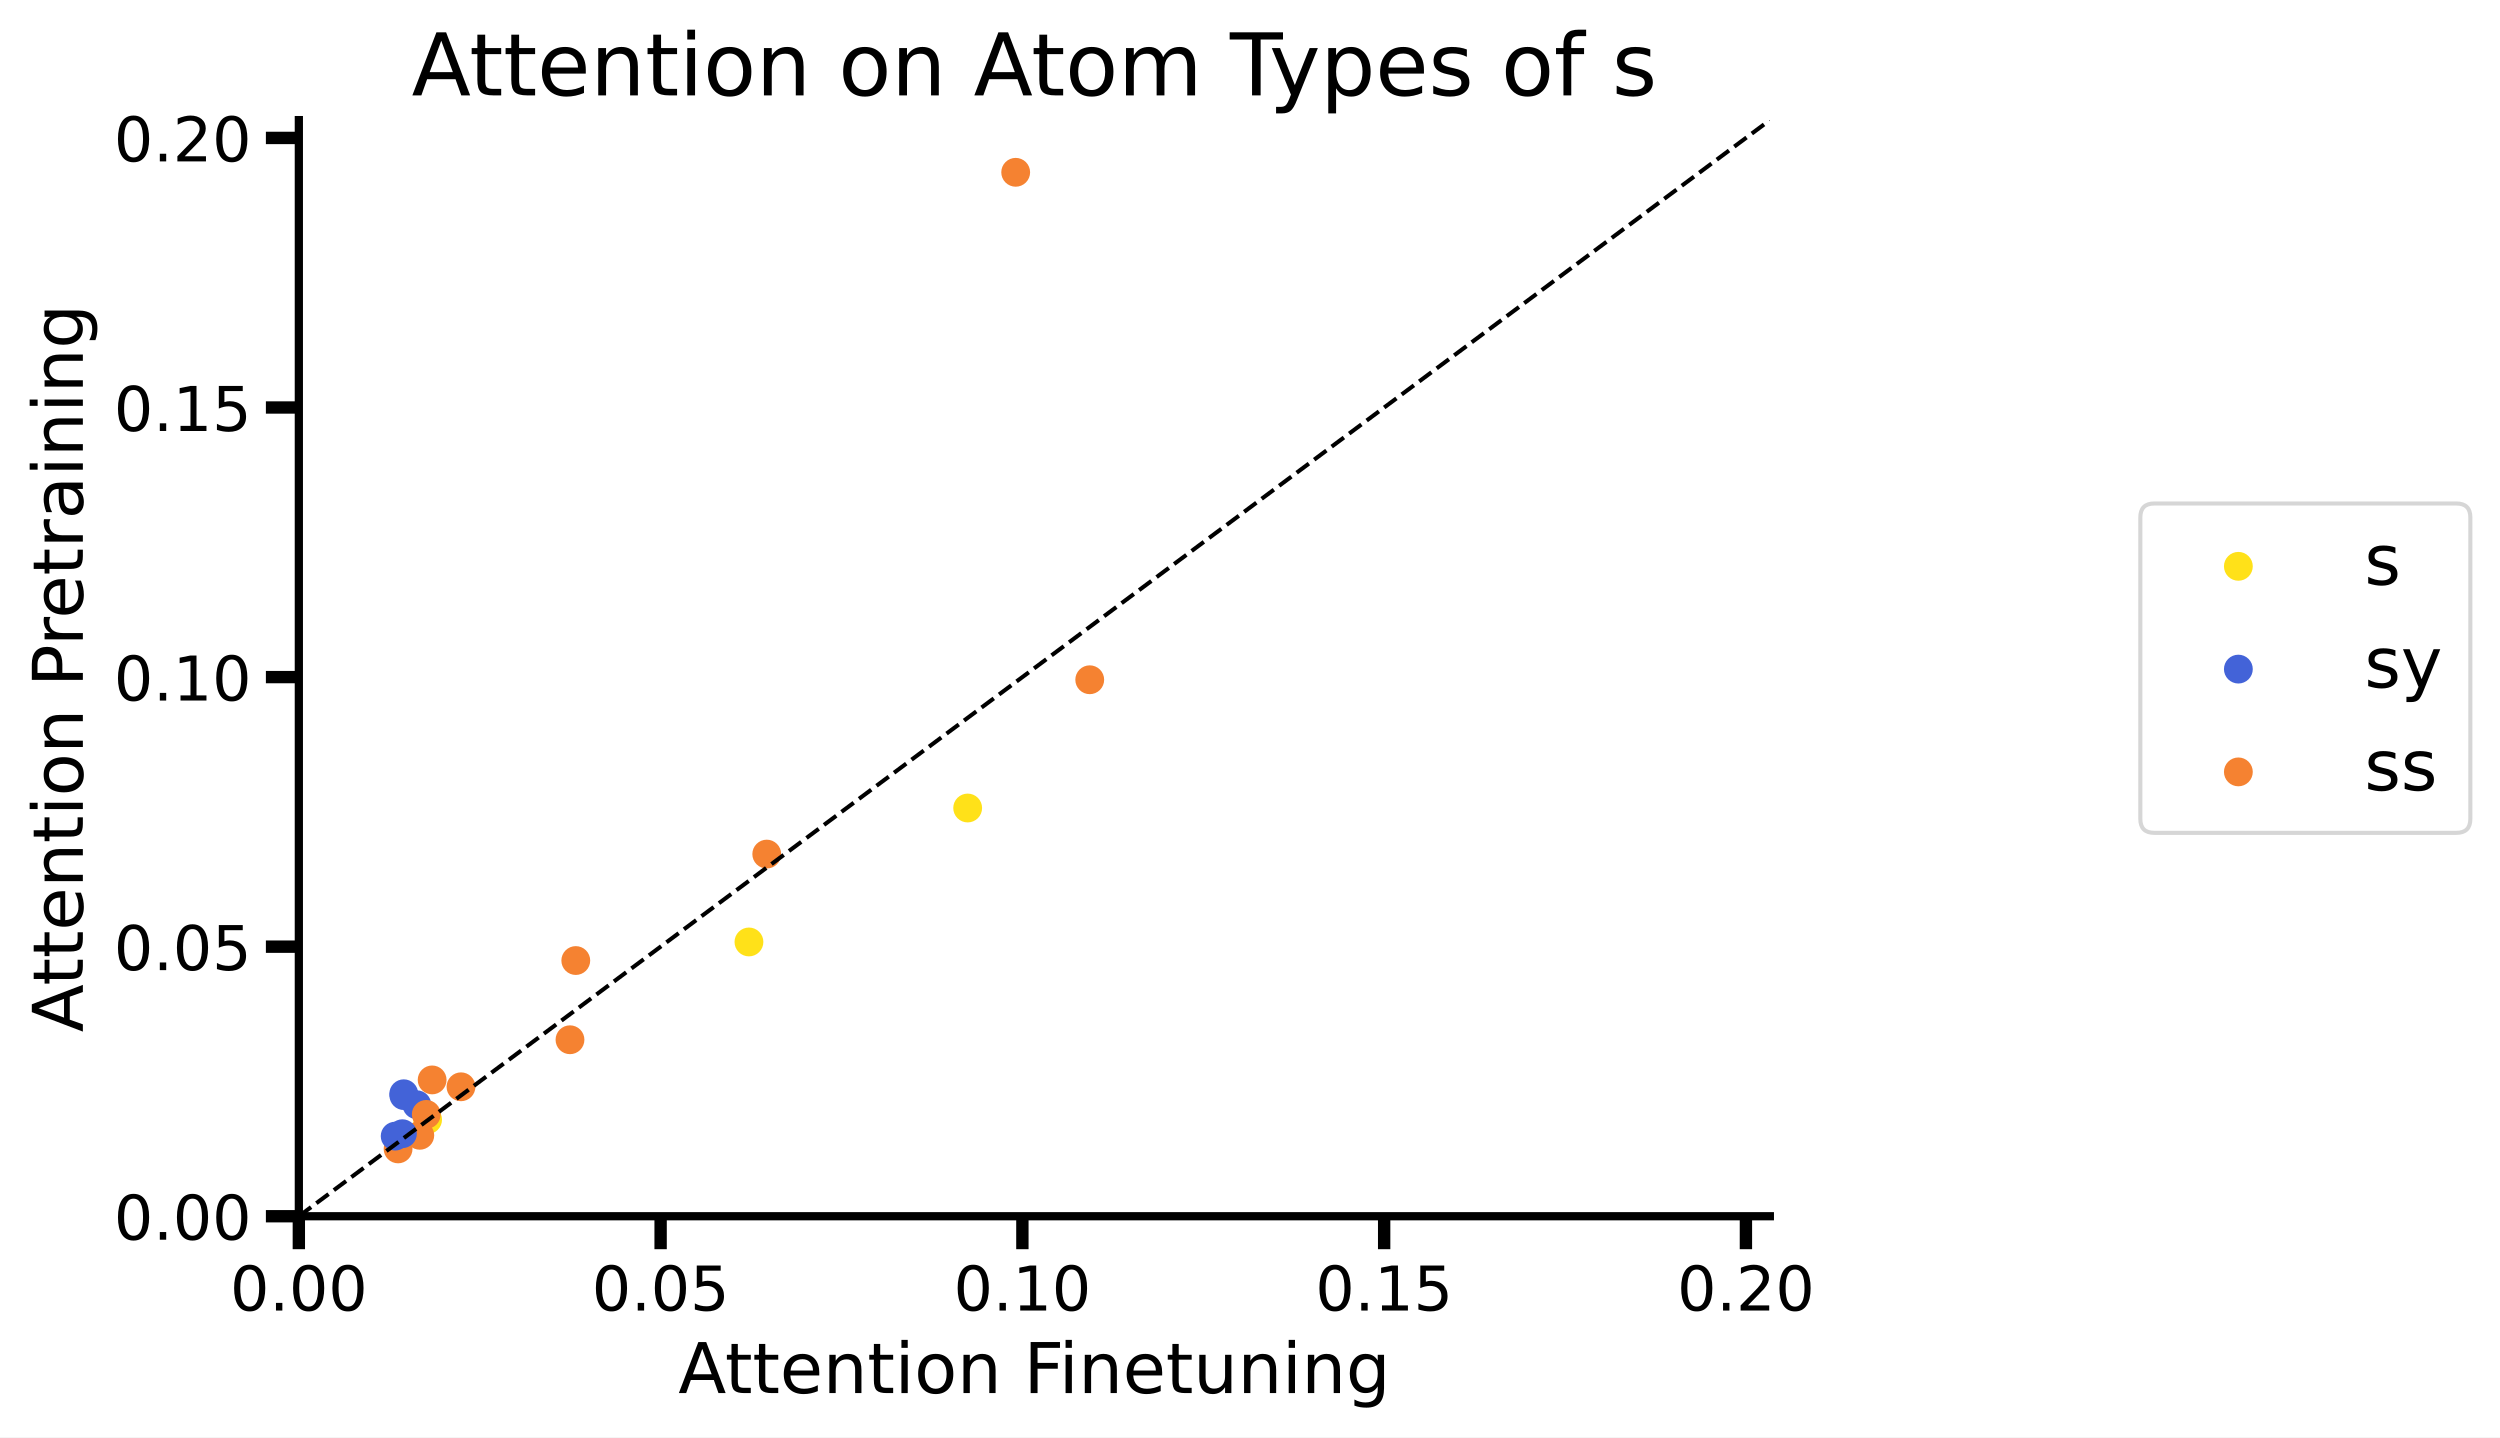
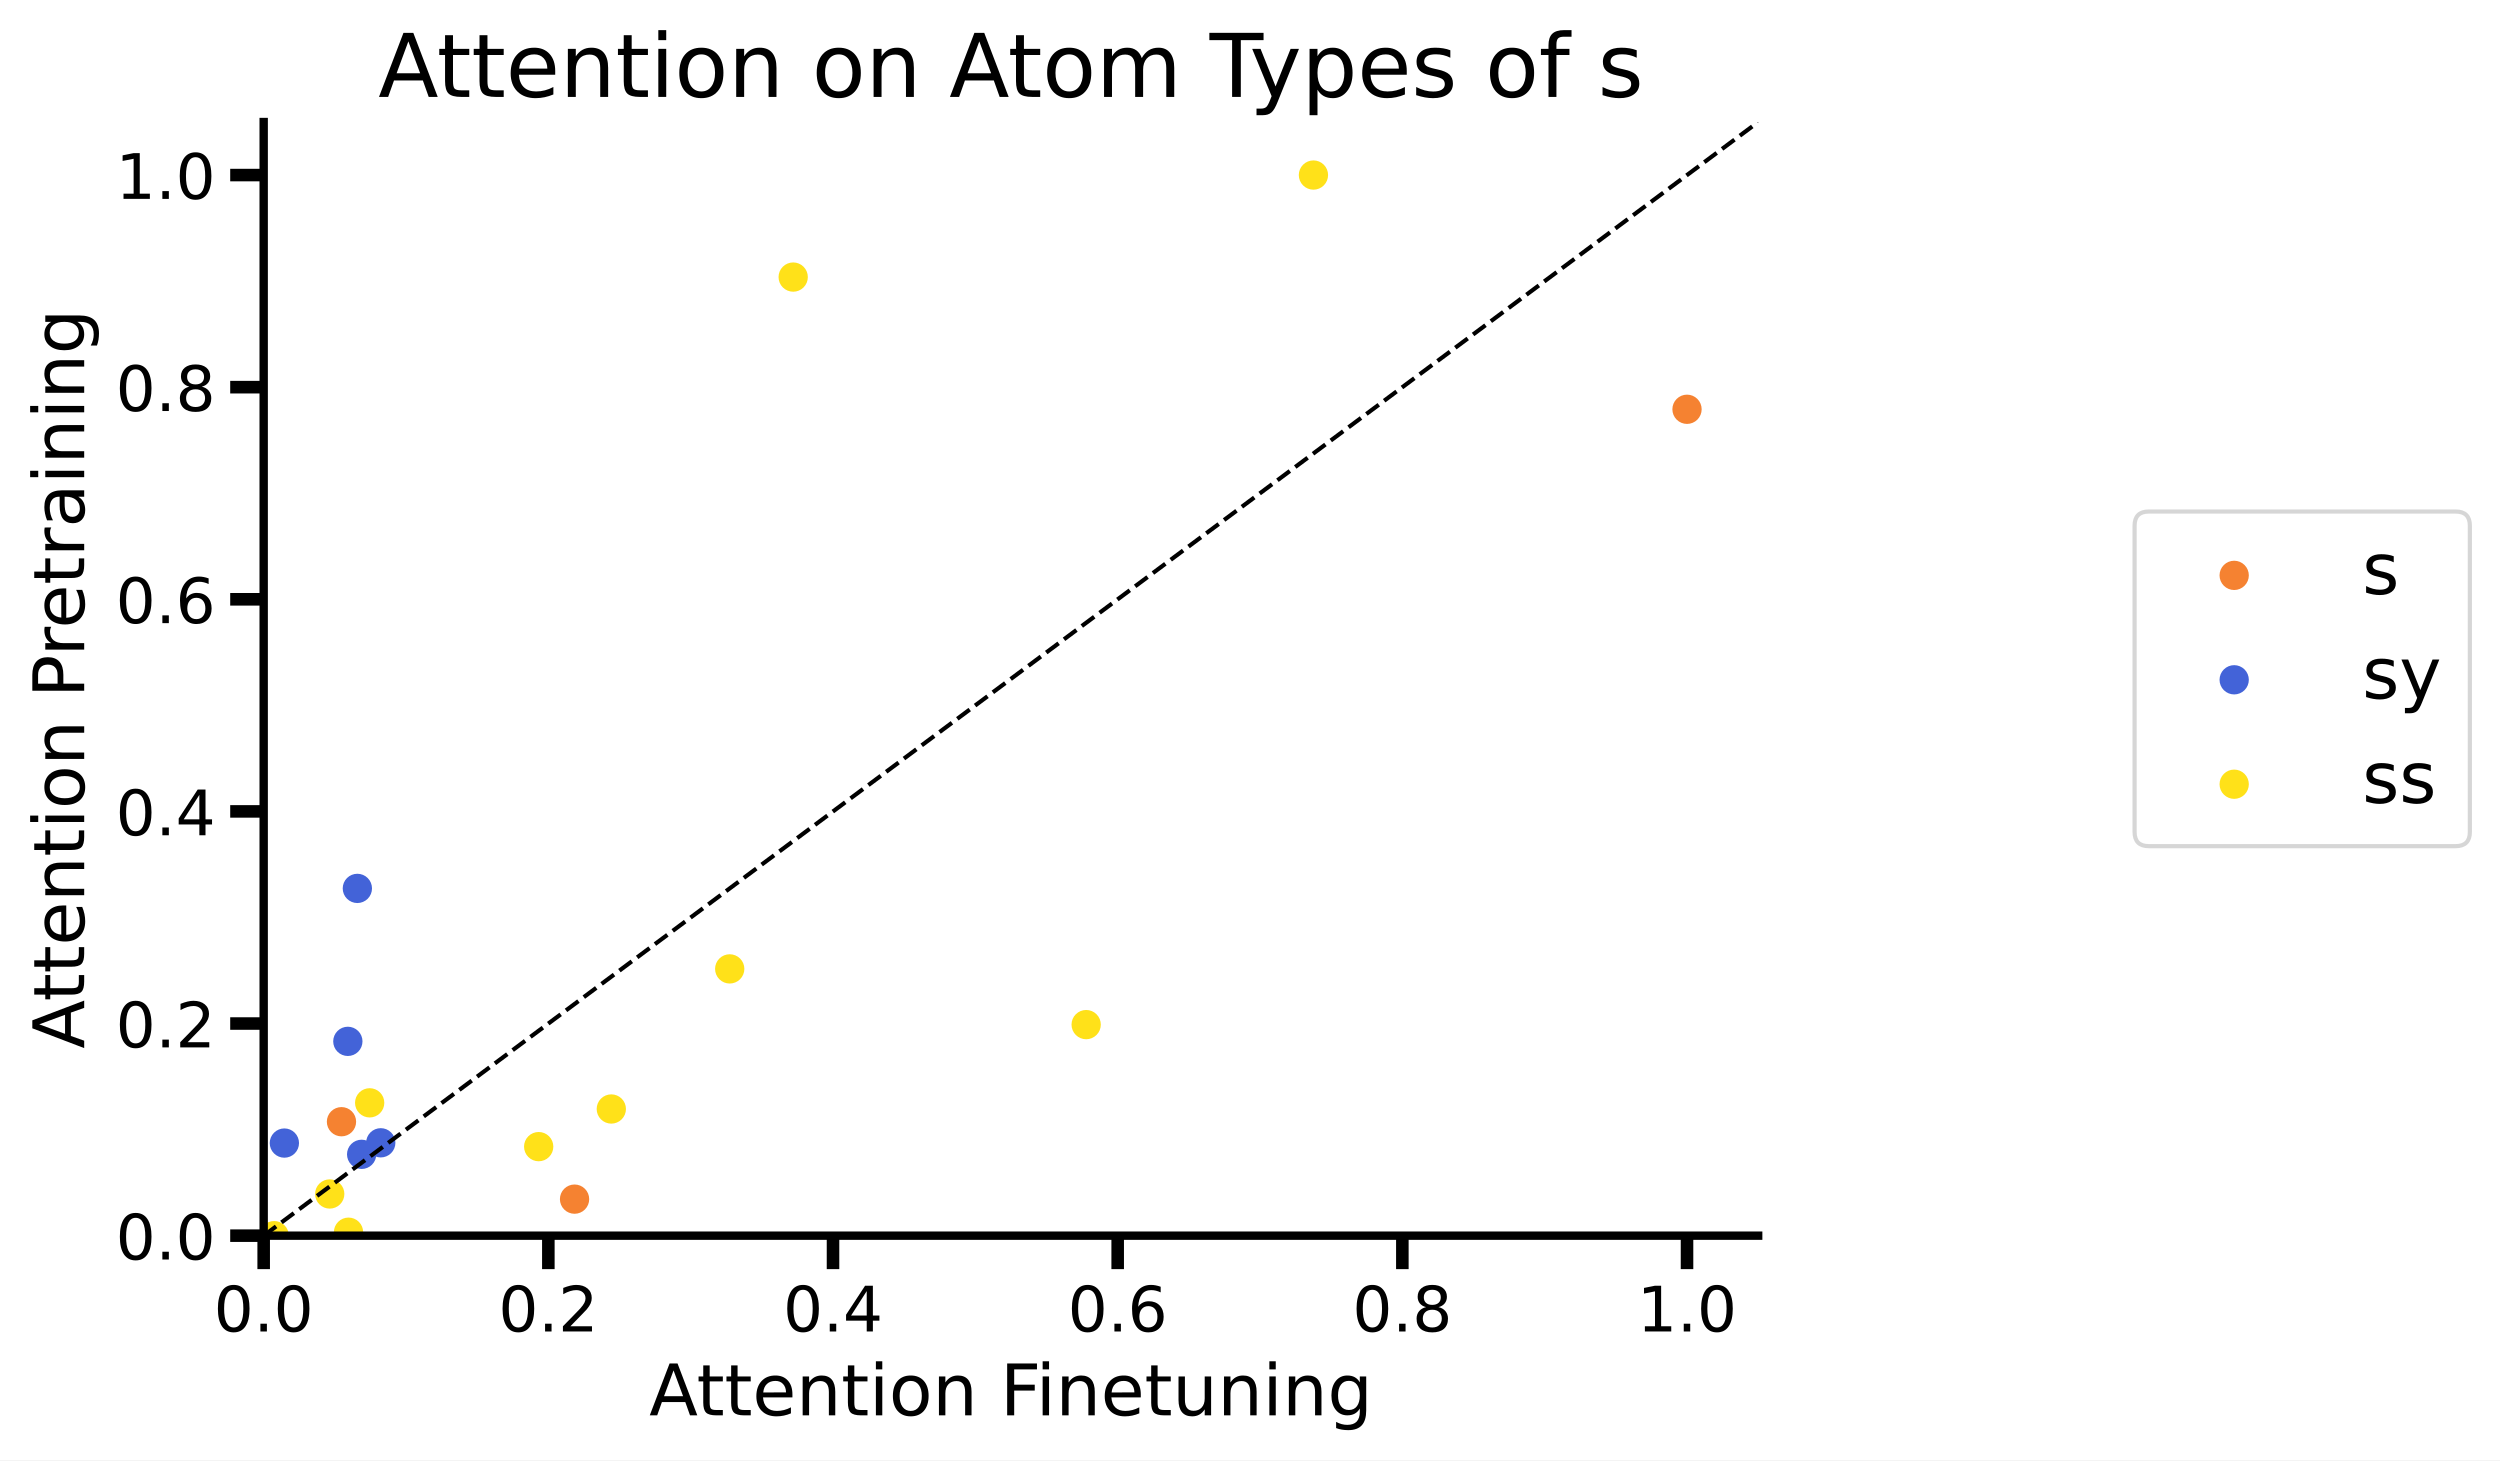
- <svg xmlns="http://www.w3.org/2000/svg" xmlns:xlink="http://www.w3.org/1999/xlink" width="606.931pt" height="348.939pt" viewBox="0 0 606.931 348.939" version="1.1">
+ <svg xmlns="http://www.w3.org/2000/svg" xmlns:xlink="http://www.w3.org/1999/xlink" width="597.388pt" height="348.939pt" viewBox="0 0 597.388 348.939" version="1.1">
  <defs>
    <style type="text/css">*{stroke-linejoin: round; stroke-linecap: butt}</style>
  </defs>
  <g id="figure_1">
    <g id="patch_1">
-       <path d="M 0 348.939  L 606.931 348.939  L 606.931 -0  L 0 -0  z " style="fill: #ffffff" />
+       <path d="M 0 348.939  L 597.388 348.939  L 597.388 -0  L 0 -0  z " style="fill: #ffffff" />
    </g>
    <g id="axes_1">
      <g id="patch_2">
-         <path d="M 72.551 295.269  L 429.671 295.269  L 429.671 29.157  L 72.551 29.157  z " style="fill: #ffffff" />
+         <path d="M 63.008 295.269  L 420.127 295.269  L 420.127 29.157  L 63.008 29.157  z " style="fill: #ffffff" />
      </g>
      <g id="PathCollection_1">
        <defs>
-           <path id="m0a7eda6010" d="M 0 3  C 0.796 3 1.559 2.684 2.121 2.121  C 2.684 1.559 3 0.796 3 0  C 3 -0.796 2.684 -1.559 2.121 -2.121  C 1.559 -2.684 0.796 -3 0 -3  C -0.796 -3 -1.559 -2.684 -2.121 -2.121  C -2.684 -1.559 -3 -0.796 -3 0  C -3 0.796 -2.684 1.559 -2.121 2.121  C -1.559 2.684 -0.796 3 0 3  z " style="stroke: #ffe119" />
+           <path id="mc94b2e3689" d="M 0 3  C 0.796 3 1.559 2.684 2.121 2.121  C 2.684 1.559 3 0.796 3 0  C 3 -0.796 2.684 -1.559 2.121 -2.121  C 1.559 -2.684 0.796 -3 0 -3  C -0.796 -3 -1.559 -2.684 -2.121 -2.121  C -2.684 -1.559 -3 -0.796 -3 0  C -3 0.796 -2.684 1.559 -2.121 2.121  C -1.559 2.684 -0.796 3 0 3  z " style="stroke: #f58231" />
        </defs>
-         <g clip-path="url(#pd5f92fe85e)">
-           <use xlink:href="#m0a7eda6010" x="103.81" y="271.818" style="fill: #ffe119; stroke: #ffe119" />
+         <g clip-path="url(#pe39f1df2c5)">
+           <use xlink:href="#mc94b2e3689" x="81.599" y="268.04" style="fill: #f58231; stroke: #f58231" />
        </g>
      </g>
      <g id="PathCollection_2">
        <defs>
-           <path id="m424207d9e5" d="M 0 3  C 0.796 3 1.559 2.684 2.121 2.121  C 2.684 1.559 3 0.796 3 0  C 3 -0.796 2.684 -1.559 2.121 -2.121  C 1.559 -2.684 0.796 -3 0 -3  C -0.796 -3 -1.559 -2.684 -2.121 -2.121  C -2.684 -1.559 -3 -0.796 -3 0  C -3 0.796 -2.684 1.559 -2.121 2.121  C -1.559 2.684 -0.796 3 0 3  z " style="stroke: #4363d8" />
+           <path id="m191c68a45c" d="M 0 3  C 0.796 3 1.559 2.684 2.121 2.121  C 2.684 1.559 3 0.796 3 0  C 3 -0.796 2.684 -1.559 2.121 -2.121  C 1.559 -2.684 0.796 -3 0 -3  C -0.796 -3 -1.559 -2.684 -2.121 -2.121  C -2.684 -1.559 -3 -0.796 -3 0  C -3 0.796 -2.684 1.559 -2.121 2.121  C -1.559 2.684 -0.796 3 0 3  z " style="stroke: #4363d8" />
        </defs>
-         <g clip-path="url(#pd5f92fe85e)">
-           <use xlink:href="#m424207d9e5" x="101.195" y="268.203" style="fill: #4363d8; stroke: #4363d8" />
+         <g clip-path="url(#pe39f1df2c5)">
+           <use xlink:href="#m191c68a45c" x="86.417" y="275.834" style="fill: #4363d8; stroke: #4363d8" />
        </g>
      </g>
      <g id="PathCollection_3">
        <defs>
-           <path id="mbc89fcfba8" d="M 0 3  C 0.796 3 1.559 2.684 2.121 2.121  C 2.684 1.559 3 0.796 3 0  C 3 -0.796 2.684 -1.559 2.121 -2.121  C 1.559 -2.684 0.796 -3 0 -3  C -0.796 -3 -1.559 -2.684 -2.121 -2.121  C -2.684 -1.559 -3 -0.796 -3 0  C -3 0.796 -2.684 1.559 -2.121 2.121  C -1.559 2.684 -0.796 3 0 3  z " style="stroke: #f58231" />
+           <path id="md988fa1239" d="M 0 3  C 0.796 3 1.559 2.684 2.121 2.121  C 2.684 1.559 3 0.796 3 0  C 3 -0.796 2.684 -1.559 2.121 -2.121  C 1.559 -2.684 0.796 -3 0 -3  C -0.796 -3 -1.559 -2.684 -2.121 -2.121  C -2.684 -1.559 -3 -0.796 -3 0  C -3 0.796 -2.684 1.559 -2.121 2.121  C -1.559 2.684 -0.796 3 0 3  z " style="stroke: #ffe119" />
        </defs>
-         <g clip-path="url(#pd5f92fe85e)">
-           <use xlink:href="#mbc89fcfba8" x="139.785" y="233.193" style="fill: #f58231; stroke: #f58231" />
+         <g clip-path="url(#pe39f1df2c5)">
+           <use xlink:href="#md988fa1239" x="189.537" y="66.208" style="fill: #ffe119; stroke: #ffe119" />
        </g>
      </g>
      <g id="PathCollection_4">
-         <g clip-path="url(#pd5f92fe85e)">
-           <use xlink:href="#mbc89fcfba8" x="186.148" y="207.35" style="fill: #f58231; stroke: #f58231" />
+         <g clip-path="url(#pe39f1df2c5)">
+           <use xlink:href="#md988fa1239" x="146.076" y="265" style="fill: #ffe119; stroke: #ffe119" />
        </g>
      </g>
      <g id="PathCollection_5">
-         <g clip-path="url(#pd5f92fe85e)">
-           <use xlink:href="#m0a7eda6010" x="181.824" y="228.682" style="fill: #ffe119; stroke: #ffe119" />
+         <g clip-path="url(#pe39f1df2c5)">
+           <use xlink:href="#mc94b2e3689" x="137.293" y="286.54" style="fill: #f58231; stroke: #f58231" />
        </g>
      </g>
      <g id="PathCollection_6">
-         <g clip-path="url(#pd5f92fe85e)">
-           <use xlink:href="#mbc89fcfba8" x="138.377" y="252.424" style="fill: #f58231; stroke: #f58231" />
+         <g clip-path="url(#pe39f1df2c5)">
+           <use xlink:href="#md988fa1239" x="174.369" y="231.522" style="fill: #ffe119; stroke: #ffe119" />
        </g>
      </g>
      <g id="PathCollection_7">
-         <g clip-path="url(#pd5f92fe85e)">
-           <use xlink:href="#m424207d9e5" x="98.024" y="265.533" style="fill: #4363d8; stroke: #4363d8" />
+         <g clip-path="url(#pe39f1df2c5)">
+           <use xlink:href="#m191c68a45c" x="67.953" y="273.142" style="fill: #4363d8; stroke: #4363d8" />
        </g>
      </g>
      <g id="PathCollection_8">
-         <g clip-path="url(#pd5f92fe85e)">
-           <use xlink:href="#mbc89fcfba8" x="96.645" y="278.921" style="fill: #f58231; stroke: #f58231" />
+         <g clip-path="url(#pe39f1df2c5)">
+           <use xlink:href="#md988fa1239" x="65.512" y="295.269" style="fill: #ffe119; stroke: #ffe119" />
        </g>
      </g>
      <g id="PathCollection_9">
-         <g clip-path="url(#pd5f92fe85e)">
-           <use xlink:href="#mbc89fcfba8" x="111.916" y="263.843" style="fill: #f58231; stroke: #f58231" />
+         <g clip-path="url(#pe39f1df2c5)">
+           <use xlink:href="#md988fa1239" x="128.721" y="273.994" style="fill: #ffe119; stroke: #ffe119" />
        </g>
      </g>
      <g id="PathCollection_10">
-         <g clip-path="url(#pd5f92fe85e)">
-           <use xlink:href="#mbc89fcfba8" x="101.916" y="275.62" style="fill: #f58231; stroke: #f58231" />
+         <g clip-path="url(#pe39f1df2c5)">
+           <use xlink:href="#md988fa1239" x="78.789" y="285.307" style="fill: #ffe119; stroke: #ffe119" />
        </g>
      </g>
      <g id="PathCollection_11">
-         <g clip-path="url(#pd5f92fe85e)">
-           <use xlink:href="#mbc89fcfba8" x="246.582" y="41.829" style="fill: #f58231; stroke: #f58231" />
+         <g clip-path="url(#pe39f1df2c5)">
+           <use xlink:href="#md988fa1239" x="313.853" y="41.829" style="fill: #ffe119; stroke: #ffe119" />
        </g>
      </g>
      <g id="PathCollection_12">
-         <g clip-path="url(#pd5f92fe85e)">
-           <use xlink:href="#m424207d9e5" x="97.697" y="275.234" style="fill: #4363d8; stroke: #4363d8" />
+         <g clip-path="url(#pe39f1df2c5)">
+           <use xlink:href="#m191c68a45c" x="90.984" y="273.079" style="fill: #4363d8; stroke: #4363d8" />
        </g>
      </g>
      <g id="PathCollection_13">
-         <g clip-path="url(#pd5f92fe85e)">
-           <use xlink:href="#mbc89fcfba8" x="103.489" y="270.543" style="fill: #f58231; stroke: #f58231" />
+         <g clip-path="url(#pe39f1df2c5)">
+           <use xlink:href="#md988fa1239" x="83.279" y="294.442" style="fill: #ffe119; stroke: #ffe119" />
        </g>
      </g>
      <g id="PathCollection_14">
-         <g clip-path="url(#pd5f92fe85e)">
-           <use xlink:href="#m424207d9e5" x="95.935" y="275.82" style="fill: #4363d8; stroke: #4363d8" />
+         <g clip-path="url(#pe39f1df2c5)">
+           <use xlink:href="#m191c68a45c" x="83.119" y="248.838" style="fill: #4363d8; stroke: #4363d8" />
        </g>
      </g>
      <g id="PathCollection_15">
-         <g clip-path="url(#pd5f92fe85e)">
-           <use xlink:href="#m424207d9e5" x="98.052" y="265.988" style="fill: #4363d8; stroke: #4363d8" />
+         <g clip-path="url(#pe39f1df2c5)">
+           <use xlink:href="#m191c68a45c" x="85.393" y="212.288" style="fill: #4363d8; stroke: #4363d8" />
        </g>
      </g>
      <g id="PathCollection_16">
-         <g clip-path="url(#pd5f92fe85e)">
-           <use xlink:href="#m0a7eda6010" x="234.925" y="196.163" style="fill: #ffe119; stroke: #ffe119" />
+         <g clip-path="url(#pe39f1df2c5)">
+           <use xlink:href="#mc94b2e3689" x="403.122" y="97.8" style="fill: #f58231; stroke: #f58231" />
        </g>
      </g>
      <g id="PathCollection_17">
-         <g clip-path="url(#pd5f92fe85e)">
-           <use xlink:href="#mbc89fcfba8" x="104.911" y="262.175" style="fill: #f58231; stroke: #f58231" />
+         <g clip-path="url(#pe39f1df2c5)">
+           <use xlink:href="#md988fa1239" x="88.334" y="263.527" style="fill: #ffe119; stroke: #ffe119" />
        </g>
      </g>
      <g id="PathCollection_18">
-         <g clip-path="url(#pd5f92fe85e)">
-           <use xlink:href="#mbc89fcfba8" x="264.559" y="165.026" style="fill: #f58231; stroke: #f58231" />
+         <g clip-path="url(#pe39f1df2c5)">
+           <use xlink:href="#md988fa1239" x="259.545" y="244.836" style="fill: #ffe119; stroke: #ffe119" />
        </g>
      </g>
      <g id="matplotlib.axis_1">
        <g id="xtick_1">
          <g id="line2d_1">
            <defs>
-               <path id="m8ef102ead2" d="M 0 0  L 0 8  " style="stroke: #000000; stroke-width: 3" />
+               <path id="mfc5a67eee8" d="M 0 0  L 0 8  " style="stroke: #000000; stroke-width: 3" />
            </defs>
            <g>
-               <use xlink:href="#m8ef102ead2" x="72.551" y="295.269" style="stroke: #000000; stroke-width: 3" />
+               <use xlink:href="#mfc5a67eee8" x="63.008" y="295.269" style="stroke: #000000; stroke-width: 3" />
            </g>
          </g>
          <g id="text_1">
-             <g transform="translate(55.85203 318.1664) scale(0.15 -0.15)">
+             <g transform="translate(51.08016 318.1664) scale(0.15 -0.15)">
              <defs>
                <path id="DejaVuSans-30" d="M 2034 4250  Q 1547 4250 1301 3770  Q 1056 3291 1056 2328  Q 1056 1369 1301 889  Q 1547 409 2034 409  Q 2525 409 2770 889  Q 3016 1369 3016 2328  Q 3016 3291 2770 3770  Q 2525 4250 2034 4250  z M 2034 4750  Q 2819 4750 3233 4129  Q 3647 3509 3647 2328  Q 3647 1150 3233 529  Q 2819 -91 2034 -91  Q 1250 -91 836 529  Q 422 1150 422 2328  Q 422 3509 836 4129  Q 1250 4750 2034 4750  z " transform="scale(0.015625)" />
                <path id="DejaVuSans-2e" d="M 684 794  L 1344 794  L 1344 0  L 684 0  L 684 794  z " transform="scale(0.015625)" />
              </defs>
              <use xlink:href="#DejaVuSans-30" />
              <use xlink:href="#DejaVuSans-2e" x="63.623" />
              <use xlink:href="#DejaVuSans-30" x="95.41" />
-               <use xlink:href="#DejaVuSans-30" x="159.033" />
            </g>
          </g>
        </g>
        <g id="xtick_2">
          <g id="line2d_2">
            <g>
-               <use xlink:href="#m8ef102ead2" x="160.379" y="295.269" style="stroke: #000000; stroke-width: 3" />
+               <use xlink:href="#mfc5a67eee8" x="131.03" y="295.269" style="stroke: #000000; stroke-width: 3" />
            </g>
          </g>
          <g id="text_2">
-             <g transform="translate(143.6797 318.1664) scale(0.15 -0.15)">
-               <defs>
-                 <path id="DejaVuSans-35" d="M 691 4666  L 3169 4666  L 3169 4134  L 1269 4134  L 1269 2991  Q 1406 3038 1543 3061  Q 1681 3084 1819 3084  Q 2600 3084 3056 2656  Q 3513 2228 3513 1497  Q 3513 744 3044 326  Q 2575 -91 1722 -91  Q 1428 -91 1123 -41  Q 819 9 494 109  L 494 744  Q 775 591 1075 516  Q 1375 441 1709 441  Q 2250 441 2565 725  Q 2881 1009 2881 1497  Q 2881 1984 2565 2268  Q 2250 2553 1709 2553  Q 1456 2553 1204 2497  Q 953 2441 691 2322  L 691 4666  z " transform="scale(0.015625)" />
-               </defs>
-               <use xlink:href="#DejaVuSans-30" />
-               <use xlink:href="#DejaVuSans-2e" x="63.623" />
-               <use xlink:href="#DejaVuSans-30" x="95.41" />
-               <use xlink:href="#DejaVuSans-35" x="159.033" />
+             <g transform="translate(119.103 318.1664) scale(0.15 -0.15)">
+               <defs>
+                 <path id="DejaVuSans-32" d="M 1228 531  L 3431 531  L 3431 0  L 469 0  L 469 531  Q 828 903 1448 1529  Q 2069 2156 2228 2338  Q 2531 2678 2651 2914  Q 2772 3150 2772 3378  Q 2772 3750 2511 3984  Q 2250 4219 1831 4219  Q 1534 4219 1204 4116  Q 875 4013 500 3803  L 500 4441  Q 881 4594 1212 4672  Q 1544 4750 1819 4750  Q 2544 4750 2975 4387  Q 3406 4025 3406 3419  Q 3406 3131 3298 2873  Q 3191 2616 2906 2266  Q 2828 2175 2409 1742  Q 1991 1309 1228 531  z " transform="scale(0.015625)" />
+               </defs>
+               <use xlink:href="#DejaVuSans-30" />
+               <use xlink:href="#DejaVuSans-2e" x="63.623" />
+               <use xlink:href="#DejaVuSans-32" x="95.41" />
            </g>
          </g>
        </g>
        <g id="xtick_3">
          <g id="line2d_3">
            <g>
-               <use xlink:href="#m8ef102ead2" x="248.207" y="295.269" style="stroke: #000000; stroke-width: 3" />
+               <use xlink:href="#mfc5a67eee8" x="199.053" y="295.269" style="stroke: #000000; stroke-width: 3" />
            </g>
          </g>
          <g id="text_3">
-             <g transform="translate(231.5073 318.1664) scale(0.15 -0.15)">
-               <defs>
-                 <path id="DejaVuSans-31" d="M 794 531  L 1825 531  L 1825 4091  L 703 3866  L 703 4441  L 1819 4666  L 2450 4666  L 2450 531  L 3481 531  L 3481 0  L 794 0  L 794 531  z " transform="scale(0.015625)" />
-               </defs>
-               <use xlink:href="#DejaVuSans-30" />
-               <use xlink:href="#DejaVuSans-2e" x="63.623" />
-               <use xlink:href="#DejaVuSans-31" x="95.41" />
-               <use xlink:href="#DejaVuSans-30" x="159.033" />
+             <g transform="translate(187.1259 318.1664) scale(0.15 -0.15)">
+               <defs>
+                 <path id="DejaVuSans-34" d="M 2419 4116  L 825 1625  L 2419 1625  L 2419 4116  z M 2253 4666  L 3047 4666  L 3047 1625  L 3713 1625  L 3713 1100  L 3047 1100  L 3047 0  L 2419 0  L 2419 1100  L 313 1100  L 313 1709  L 2253 4666  z " transform="scale(0.015625)" />
+               </defs>
+               <use xlink:href="#DejaVuSans-30" />
+               <use xlink:href="#DejaVuSans-2e" x="63.623" />
+               <use xlink:href="#DejaVuSans-34" x="95.41" />
            </g>
          </g>
        </g>
        <g id="xtick_4">
          <g id="line2d_4">
            <g>
-               <use xlink:href="#m8ef102ead2" x="336.034" y="295.269" style="stroke: #000000; stroke-width: 3" />
+               <use xlink:href="#mfc5a67eee8" x="267.076" y="295.269" style="stroke: #000000; stroke-width: 3" />
            </g>
          </g>
          <g id="text_4">
-             <g transform="translate(319.335 318.1664) scale(0.15 -0.15)">
-               <use xlink:href="#DejaVuSans-30" />
-               <use xlink:href="#DejaVuSans-2e" x="63.623" />
-               <use xlink:href="#DejaVuSans-31" x="95.41" />
-               <use xlink:href="#DejaVuSans-35" x="159.033" />
+             <g transform="translate(255.1487 318.1664) scale(0.15 -0.15)">
+               <defs>
+                 <path id="DejaVuSans-36" d="M 2113 2584  Q 1688 2584 1439 2293  Q 1191 2003 1191 1497  Q 1191 994 1439 701  Q 1688 409 2113 409  Q 2538 409 2786 701  Q 3034 994 3034 1497  Q 3034 2003 2786 2293  Q 2538 2584 2113 2584  z M 3366 4563  L 3366 3988  Q 3128 4100 2886 4159  Q 2644 4219 2406 4219  Q 1781 4219 1451 3797  Q 1122 3375 1075 2522  Q 1259 2794 1537 2939  Q 1816 3084 2150 3084  Q 2853 3084 3261 2657  Q 3669 2231 3669 1497  Q 3669 778 3244 343  Q 2819 -91 2113 -91  Q 1303 -91 875 529  Q 447 1150 447 2328  Q 447 3434 972 4092  Q 1497 4750 2381 4750  Q 2619 4750 2861 4703  Q 3103 4656 3366 4563  z " transform="scale(0.015625)" />
+               </defs>
+               <use xlink:href="#DejaVuSans-30" />
+               <use xlink:href="#DejaVuSans-2e" x="63.623" />
+               <use xlink:href="#DejaVuSans-36" x="95.41" />
            </g>
          </g>
        </g>
        <g id="xtick_5">
          <g id="line2d_5">
            <g>
-               <use xlink:href="#m8ef102ead2" x="423.862" y="295.269" style="stroke: #000000; stroke-width: 3" />
+               <use xlink:href="#mfc5a67eee8" x="335.099" y="295.269" style="stroke: #000000; stroke-width: 3" />
            </g>
          </g>
          <g id="text_5">
-             <g transform="translate(407.1626 318.1664) scale(0.15 -0.15)">
-               <defs>
-                 <path id="DejaVuSans-32" d="M 1228 531  L 3431 531  L 3431 0  L 469 0  L 469 531  Q 828 903 1448 1529  Q 2069 2156 2228 2338  Q 2531 2678 2651 2914  Q 2772 3150 2772 3378  Q 2772 3750 2511 3984  Q 2250 4219 1831 4219  Q 1534 4219 1204 4116  Q 875 4013 500 3803  L 500 4441  Q 881 4594 1212 4672  Q 1544 4750 1819 4750  Q 2544 4750 2975 4387  Q 3406 4025 3406 3419  Q 3406 3131 3298 2873  Q 3191 2616 2906 2266  Q 2828 2175 2409 1742  Q 1991 1309 1228 531  z " transform="scale(0.015625)" />
-               </defs>
-               <use xlink:href="#DejaVuSans-30" />
-               <use xlink:href="#DejaVuSans-2e" x="63.623" />
-               <use xlink:href="#DejaVuSans-32" x="95.41" />
-               <use xlink:href="#DejaVuSans-30" x="159.033" />
-             </g>
-           </g>
-         </g>
-         <g id="text_6">
-           <g transform="translate(164.6795 338.2033) scale(0.17 -0.17)">
+             <g transform="translate(323.1716 318.1664) scale(0.15 -0.15)">
+               <defs>
+                 <path id="DejaVuSans-38" d="M 2034 2216  Q 1584 2216 1326 1975  Q 1069 1734 1069 1313  Q 1069 891 1326 650  Q 1584 409 2034 409  Q 2484 409 2743 651  Q 3003 894 3003 1313  Q 3003 1734 2745 1975  Q 2488 2216 2034 2216  z M 1403 2484  Q 997 2584 770 2862  Q 544 3141 544 3541  Q 544 4100 942 4425  Q 1341 4750 2034 4750  Q 2731 4750 3128 4425  Q 3525 4100 3525 3541  Q 3525 3141 3298 2862  Q 3072 2584 2669 2484  Q 3125 2378 3379 2068  Q 3634 1759 3634 1313  Q 3634 634 3220 271  Q 2806 -91 2034 -91  Q 1263 -91 848 271  Q 434 634 434 1313  Q 434 1759 690 2068  Q 947 2378 1403 2484  z M 1172 3481  Q 1172 3119 1398 2916  Q 1625 2713 2034 2713  Q 2441 2713 2670 2916  Q 2900 3119 2900 3481  Q 2900 3844 2670 4047  Q 2441 4250 2034 4250  Q 1625 4250 1398 4047  Q 1172 3844 1172 3481  z " transform="scale(0.015625)" />
+               </defs>
+               <use xlink:href="#DejaVuSans-30" />
+               <use xlink:href="#DejaVuSans-2e" x="63.623" />
+               <use xlink:href="#DejaVuSans-38" x="95.41" />
+             </g>
+           </g>
+         </g>
+         <g id="xtick_6">
+           <g id="line2d_6">
+             <g>
+               <use xlink:href="#mfc5a67eee8" x="403.122" y="295.269" style="stroke: #000000; stroke-width: 3" />
+             </g>
+           </g>
+           <g id="text_6">
+             <g transform="translate(391.1944 318.1664) scale(0.15 -0.15)">
+               <defs>
+                 <path id="DejaVuSans-31" d="M 794 531  L 1825 531  L 1825 4091  L 703 3866  L 703 4441  L 1819 4666  L 2450 4666  L 2450 531  L 3481 531  L 3481 0  L 794 0  L 794 531  z " transform="scale(0.015625)" />
+               </defs>
+               <use xlink:href="#DejaVuSans-31" />
+               <use xlink:href="#DejaVuSans-2e" x="63.623" />
+               <use xlink:href="#DejaVuSans-30" x="95.41" />
+             </g>
+           </g>
+         </g>
+         <g id="text_7">
+           <g transform="translate(155.1358 338.2033) scale(0.17 -0.17)">
            <defs>
              <path id="DejaVuSans-41" d="M 2188 4044  L 1331 1722  L 3047 1722  L 2188 4044  z M 1831 4666  L 2547 4666  L 4325 0  L 3669 0  L 3244 1197  L 1141 1197  L 716 0  L 50 0  L 1831 4666  z " transform="scale(0.015625)" />
              <path id="DejaVuSans-74" d="M 1172 4494  L 1172 3500  L 2356 3500  L 2356 3053  L 1172 3053  L 1172 1153  Q 1172 725 1289 603  Q 1406 481 1766 481  L 2356 481  L 2356 0  L 1766 0  Q 1100 0 847 248  Q 594 497 594 1153  L 594 3053  L 172 3053  L 172 3500  L 594 3500  L 594 4494  L 1172 4494  z " transform="scale(0.015625)" />
              <path id="DejaVuSans-65" d="M 3597 1894  L 3597 1613  L 953 1613  Q 991 1019 1311 708  Q 1631 397 2203 397  Q 2534 397 2845 478  Q 3156 559 3463 722  L 3463 178  Q 3153 47 2828 -22  Q 2503 -91 2169 -91  Q 1331 -91 842 396  Q 353 884 353 1716  Q 353 2575 817 3079  Q 1281 3584 2069 3584  Q 2775 3584 3186 3129  Q 3597 2675 3597 1894  z M 3022 2063  Q 3016 2534 2758 2815  Q 2500 3097 2075 3097  Q 1594 3097 1305 2825  Q 1016 2553 972 2059  L 3022 2063  z " transform="scale(0.015625)" />
              <path id="DejaVuSans-6e" d="M 3513 2113  L 3513 0  L 2938 0  L 2938 2094  Q 2938 2591 2744 2837  Q 2550 3084 2163 3084  Q 1697 3084 1428 2787  Q 1159 2491 1159 1978  L 1159 0  L 581 0  L 581 3500  L 1159 3500  L 1159 2956  Q 1366 3272 1645 3428  Q 1925 3584 2291 3584  Q 2894 3584 3203 3211  Q 3513 2838 3513 2113  z " transform="scale(0.015625)" />
              <path id="DejaVuSans-69" d="M 603 3500  L 1178 3500  L 1178 0  L 603 0  L 603 3500  z M 603 4863  L 1178 4863  L 1178 4134  L 603 4134  L 603 4863  z " transform="scale(0.015625)" />
              <path id="DejaVuSans-6f" d="M 1959 3097  Q 1497 3097 1228 2736  Q 959 2375 959 1747  Q 959 1119 1226 758  Q 1494 397 1959 397  Q 2419 397 2687 759  Q 2956 1122 2956 1747  Q 2956 2369 2687 2733  Q 2419 3097 1959 3097  z M 1959 3584  Q 2709 3584 3137 3096  Q 3566 2609 3566 1747  Q 3566 888 3137 398  Q 2709 -91 1959 -91  Q 1206 -91 779 398  Q 353 888 353 1747  Q 353 2609 779 3096  Q 1206 3584 1959 3584  z " transform="scale(0.015625)" />
              <path id="DejaVuSans-20" transform="scale(0.015625)" />
              <path id="DejaVuSans-46" d="M 628 4666  L 3309 4666  L 3309 4134  L 1259 4134  L 1259 2759  L 3109 2759  L 3109 2228  L 1259 2228  L 1259 0  L 628 0  L 628 4666  z " transform="scale(0.015625)" />
              <path id="DejaVuSans-75" d="M 544 1381  L 544 3500  L 1119 3500  L 1119 1403  Q 1119 906 1312 657  Q 1506 409 1894 409  Q 2359 409 2629 706  Q 2900 1003 2900 1516  L 2900 3500  L 3475 3500  L 3475 0  L 2900 0  L 2900 538  Q 2691 219 2414 64  Q 2138 -91 1772 -91  Q 1169 -91 856 284  Q 544 659 544 1381  z M 1991 3584  L 1991 3584  z " transform="scale(0.015625)" />
              <path id="DejaVuSans-67" d="M 2906 1791  Q 2906 2416 2648 2759  Q 2391 3103 1925 3103  Q 1463 3103 1205 2759  Q 947 2416 947 1791  Q 947 1169 1205 825  Q 1463 481 1925 481  Q 2391 481 2648 825  Q 2906 1169 2906 1791  z M 3481 434  Q 3481 -459 3084 -895  Q 2688 -1331 1869 -1331  Q 1566 -1331 1297 -1286  Q 1028 -1241 775 -1147  L 775 -588  Q 1028 -725 1275 -790  Q 1522 -856 1778 -856  Q 2344 -856 2625 -561  Q 2906 -266 2906 331  L 2906 616  Q 2728 306 2450 153  Q 2172 0 1784 0  Q 1141 0 747 490  Q 353 981 353 1791  Q 353 2603 747 3093  Q 1141 3584 1784 3584  Q 2172 3584 2450 3431  Q 2728 3278 2906 2969  L 2906 3500  L 3481 3500  L 3481 434  z " transform="scale(0.015625)" />
            </defs>
            <use xlink:href="#DejaVuSans-41" />
            <use xlink:href="#DejaVuSans-74" x="66.658" />
            <use xlink:href="#DejaVuSans-74" x="105.867" />
            <use xlink:href="#DejaVuSans-65" x="145.076" />
            <use xlink:href="#DejaVuSans-6e" x="206.6" />
            <use xlink:href="#DejaVuSans-74" x="269.979" />
            <use xlink:href="#DejaVuSans-69" x="309.188" />
            <use xlink:href="#DejaVuSans-6f" x="336.971" />
            <use xlink:href="#DejaVuSans-6e" x="398.152" />
            <use xlink:href="#DejaVuSans-20" x="461.531" />
            <use xlink:href="#DejaVuSans-46" x="493.318" />
            <use xlink:href="#DejaVuSans-69" x="543.588" />
            <use xlink:href="#DejaVuSans-6e" x="571.371" />
            <use xlink:href="#DejaVuSans-65" x="634.75" />
            <use xlink:href="#DejaVuSans-74" x="696.273" />
            <use xlink:href="#DejaVuSans-75" x="735.482" />
            <use xlink:href="#DejaVuSans-6e" x="798.861" />
            <use xlink:href="#DejaVuSans-69" x="862.24" />
            <use xlink:href="#DejaVuSans-6e" x="890.023" />
            <use xlink:href="#DejaVuSans-67" x="953.402" />
          </g>
        </g>
      </g>
      <g id="matplotlib.axis_2">
        <g id="ytick_1">
-           <g id="line2d_6">
+           <g id="line2d_7">
            <defs>
-               <path id="m44a67734be" d="M 0 0  L -8 0  " style="stroke: #000000; stroke-width: 3" />
+               <path id="mc20f36a500" d="M 0 0  L -8 0  " style="stroke: #000000; stroke-width: 3" />
            </defs>
            <g>
-               <use xlink:href="#m44a67734be" x="72.551" y="295.269" style="stroke: #000000; stroke-width: 3" />
-             </g>
-           </g>
-           <g id="text_7">
+               <use xlink:href="#mc20f36a500" x="63.008" y="295.269" style="stroke: #000000; stroke-width: 3" />
+             </g>
+           </g>
+           <g id="text_8">
            <g transform="translate(27.65281 300.9675) scale(0.15 -0.15)">
              <use xlink:href="#DejaVuSans-30" />
              <use xlink:href="#DejaVuSans-2e" x="63.623" />
              <use xlink:href="#DejaVuSans-30" x="95.41" />
-               <use xlink:href="#DejaVuSans-30" x="159.033" />
            </g>
          </g>
        </g>
        <g id="ytick_2">
-           <g id="line2d_7">
-             <g>
-               <use xlink:href="#m44a67734be" x="72.551" y="229.823" style="stroke: #000000; stroke-width: 3" />
-             </g>
-           </g>
-           <g id="text_8">
-             <g transform="translate(27.65281 235.5218) scale(0.15 -0.15)">
-               <use xlink:href="#DejaVuSans-30" />
+           <g id="line2d_8">
+             <g>
+               <use xlink:href="#mc20f36a500" x="63.008" y="244.581" style="stroke: #000000; stroke-width: 3" />
+             </g>
+           </g>
+           <g id="text_9">
+             <g transform="translate(27.65281 250.2795) scale(0.15 -0.15)">
+               <use xlink:href="#DejaVuSans-30" />
+               <use xlink:href="#DejaVuSans-2e" x="63.623" />
+               <use xlink:href="#DejaVuSans-32" x="95.41" />
+             </g>
+           </g>
+         </g>
+         <g id="ytick_3">
+           <g id="line2d_9">
+             <g>
+               <use xlink:href="#mc20f36a500" x="63.008" y="193.893" style="stroke: #000000; stroke-width: 3" />
+             </g>
+           </g>
+           <g id="text_10">
+             <g transform="translate(27.65281 199.5915) scale(0.15 -0.15)">
+               <use xlink:href="#DejaVuSans-30" />
+               <use xlink:href="#DejaVuSans-2e" x="63.623" />
+               <use xlink:href="#DejaVuSans-34" x="95.41" />
+             </g>
+           </g>
+         </g>
+         <g id="ytick_4">
+           <g id="line2d_10">
+             <g>
+               <use xlink:href="#mc20f36a500" x="63.008" y="143.205" style="stroke: #000000; stroke-width: 3" />
+             </g>
+           </g>
+           <g id="text_11">
+             <g transform="translate(27.65281 148.9035) scale(0.15 -0.15)">
+               <use xlink:href="#DejaVuSans-30" />
+               <use xlink:href="#DejaVuSans-2e" x="63.623" />
+               <use xlink:href="#DejaVuSans-36" x="95.41" />
+             </g>
+           </g>
+         </g>
+         <g id="ytick_5">
+           <g id="line2d_11">
+             <g>
+               <use xlink:href="#mc20f36a500" x="63.008" y="92.517" style="stroke: #000000; stroke-width: 3" />
+             </g>
+           </g>
+           <g id="text_12">
+             <g transform="translate(27.65281 98.21555) scale(0.15 -0.15)">
+               <use xlink:href="#DejaVuSans-30" />
+               <use xlink:href="#DejaVuSans-2e" x="63.623" />
+               <use xlink:href="#DejaVuSans-38" x="95.41" />
+             </g>
+           </g>
+         </g>
+         <g id="ytick_6">
+           <g id="line2d_12">
+             <g>
+               <use xlink:href="#mc20f36a500" x="63.008" y="41.829" style="stroke: #000000; stroke-width: 3" />
+             </g>
+           </g>
+           <g id="text_13">
+             <g transform="translate(27.65281 47.52755) scale(0.15 -0.15)">
+               <use xlink:href="#DejaVuSans-31" />
              <use xlink:href="#DejaVuSans-2e" x="63.623" />
              <use xlink:href="#DejaVuSans-30" x="95.41" />
-               <use xlink:href="#DejaVuSans-35" x="159.033" />
-             </g>
-           </g>
-         </g>
-         <g id="ytick_3">
-           <g id="line2d_8">
-             <g>
-               <use xlink:href="#m44a67734be" x="72.551" y="164.377" style="stroke: #000000; stroke-width: 3" />
-             </g>
-           </g>
-           <g id="text_9">
-             <g transform="translate(27.65281 170.076) scale(0.15 -0.15)">
-               <use xlink:href="#DejaVuSans-30" />
-               <use xlink:href="#DejaVuSans-2e" x="63.623" />
-               <use xlink:href="#DejaVuSans-31" x="95.41" />
-               <use xlink:href="#DejaVuSans-30" x="159.033" />
-             </g>
-           </g>
-         </g>
-         <g id="ytick_4">
-           <g id="line2d_9">
-             <g>
-               <use xlink:href="#m44a67734be" x="72.551" y="98.931" style="stroke: #000000; stroke-width: 3" />
-             </g>
-           </g>
-           <g id="text_10">
-             <g transform="translate(27.65281 104.6302) scale(0.15 -0.15)">
-               <use xlink:href="#DejaVuSans-30" />
-               <use xlink:href="#DejaVuSans-2e" x="63.623" />
-               <use xlink:href="#DejaVuSans-31" x="95.41" />
-               <use xlink:href="#DejaVuSans-35" x="159.033" />
-             </g>
-           </g>
-         </g>
-         <g id="ytick_5">
-           <g id="line2d_10">
-             <g>
-               <use xlink:href="#m44a67734be" x="72.551" y="33.486" style="stroke: #000000; stroke-width: 3" />
-             </g>
-           </g>
-           <g id="text_11">
-             <g transform="translate(27.65281 39.18448) scale(0.15 -0.15)">
-               <use xlink:href="#DejaVuSans-30" />
-               <use xlink:href="#DejaVuSans-2e" x="63.623" />
-               <use xlink:href="#DejaVuSans-32" x="95.41" />
-               <use xlink:href="#DejaVuSans-30" x="159.033" />
-             </g>
-           </g>
-         </g>
-         <g id="text_12">
+             </g>
+           </g>
+         </g>
+         <g id="text_14">
          <g transform="translate(20.11734 250.5808) rotate(-90) scale(0.17 -0.17)">
            <defs>
              <path id="DejaVuSans-50" d="M 1259 4147  L 1259 2394  L 2053 2394  Q 2494 2394 2734 2622  Q 2975 2850 2975 3272  Q 2975 3691 2734 3919  Q 2494 4147 2053 4147  L 1259 4147  z M 628 4666  L 2053 4666  Q 2838 4666 3239 4311  Q 3641 3956 3641 3272  Q 3641 2581 3239 2228  Q 2838 1875 2053 1875  L 1259 1875  L 1259 0  L 628 0  L 628 4666  z " transform="scale(0.015625)" />
              <path id="DejaVuSans-72" d="M 2631 2963  Q 2534 3019 2420 3045  Q 2306 3072 2169 3072  Q 1681 3072 1420 2755  Q 1159 2438 1159 1844  L 1159 0  L 581 0  L 581 3500  L 1159 3500  L 1159 2956  Q 1341 3275 1631 3429  Q 1922 3584 2338 3584  Q 2397 3584 2469 3576  Q 2541 3569 2628 3553  L 2631 2963  z " transform="scale(0.015625)" />
              <path id="DejaVuSans-61" d="M 2194 1759  Q 1497 1759 1228 1600  Q 959 1441 959 1056  Q 959 750 1161 570  Q 1363 391 1709 391  Q 2188 391 2477 730  Q 2766 1069 2766 1631  L 2766 1759  L 2194 1759  z M 3341 1997  L 3341 0  L 2766 0  L 2766 531  Q 2569 213 2275 61  Q 1981 -91 1556 -91  Q 1019 -91 701 211  Q 384 513 384 1019  Q 384 1609 779 1909  Q 1175 2209 1959 2209  L 2766 2209  L 2766 2266  Q 2766 2663 2505 2880  Q 2244 3097 1772 3097  Q 1472 3097 1187 3025  Q 903 2953 641 2809  L 641 3341  Q 956 3463 1253 3523  Q 1550 3584 1831 3584  Q 2591 3584 2966 3190  Q 3341 2797 3341 1997  z " transform="scale(0.015625)" />
            </defs>
            <use xlink:href="#DejaVuSans-41" />
            <use xlink:href="#DejaVuSans-74" x="66.658" />
            <use xlink:href="#DejaVuSans-74" x="105.867" />
            <use xlink:href="#DejaVuSans-65" x="145.076" />
            <use xlink:href="#DejaVuSans-6e" x="206.6" />
            <use xlink:href="#DejaVuSans-74" x="269.979" />
            <use xlink:href="#DejaVuSans-69" x="309.188" />
            <use xlink:href="#DejaVuSans-6f" x="336.971" />
            <use xlink:href="#DejaVuSans-6e" x="398.152" />
            <use xlink:href="#DejaVuSans-20" x="461.531" />
            <use xlink:href="#DejaVuSans-50" x="493.318" />
            <use xlink:href="#DejaVuSans-72" x="551.871" />
            <use xlink:href="#DejaVuSans-65" x="590.734" />
            <use xlink:href="#DejaVuSans-74" x="652.258" />
            <use xlink:href="#DejaVuSans-72" x="691.467" />
            <use xlink:href="#DejaVuSans-61" x="732.58" />
            <use xlink:href="#DejaVuSans-69" x="793.859" />
            <use xlink:href="#DejaVuSans-6e" x="821.643" />
            <use xlink:href="#DejaVuSans-69" x="885.021" />
            <use xlink:href="#DejaVuSans-6e" x="912.805" />
            <use xlink:href="#DejaVuSans-67" x="976.184" />
          </g>
        </g>
      </g>
-       <g id="line2d_11">
-         <path d="M 72.551 295.269  L 429.671 29.157  " clip-path="url(#pd5f92fe85e)" style="fill: none; stroke-dasharray: 3.7,1.6; stroke-dashoffset: 0; stroke: #000000" />
+       <g id="line2d_13">
+         <path d="M 63.008 295.269  L 420.127 29.157  " clip-path="url(#pe39f1df2c5)" style="fill: none; stroke-dasharray: 3.7,1.6; stroke-dashoffset: 0; stroke: #000000" />
      </g>
      <g id="patch_3">
-         <path d="M 72.551 295.269  L 72.551 29.157  " style="fill: none; stroke: #000000; stroke-width: 2; stroke-linejoin: miter; stroke-linecap: square" />
+         <path d="M 63.008 295.269  L 63.008 29.157  " style="fill: none; stroke: #000000; stroke-width: 2; stroke-linejoin: miter; stroke-linecap: square" />
      </g>
      <g id="patch_4">
-         <path d="M 72.551 295.269  L 429.671 295.269  " style="fill: none; stroke: #000000; stroke-width: 2; stroke-linejoin: miter; stroke-linecap: square" />
-       </g>
-       <g id="text_13">
-         <g transform="translate(99.9457 23.15672) scale(0.21 -0.21)">
+         <path d="M 63.008 295.269  L 420.127 295.269  " style="fill: none; stroke: #000000; stroke-width: 2; stroke-linejoin: miter; stroke-linecap: square" />
+       </g>
+       <g id="text_15">
+         <g transform="translate(90.40195 23.15672) scale(0.21 -0.21)">
          <defs>
            <path id="DejaVuSans-6d" d="M 3328 2828  Q 3544 3216 3844 3400  Q 4144 3584 4550 3584  Q 5097 3584 5394 3201  Q 5691 2819 5691 2113  L 5691 0  L 5113 0  L 5113 2094  Q 5113 2597 4934 2840  Q 4756 3084 4391 3084  Q 3944 3084 3684 2787  Q 3425 2491 3425 1978  L 3425 0  L 2847 0  L 2847 2094  Q 2847 2600 2669 2842  Q 2491 3084 2119 3084  Q 1678 3084 1418 2786  Q 1159 2488 1159 1978  L 1159 0  L 581 0  L 581 3500  L 1159 3500  L 1159 2956  Q 1356 3278 1631 3431  Q 1906 3584 2284 3584  Q 2666 3584 2933 3390  Q 3200 3197 3328 2828  z " transform="scale(0.015625)" />
            <path id="DejaVuSans-54" d="M -19 4666  L 3928 4666  L 3928 4134  L 2272 4134  L 2272 0  L 1638 0  L 1638 4134  L -19 4134  L -19 4666  z " transform="scale(0.015625)" />
            <path id="DejaVuSans-79" d="M 2059 -325  Q 1816 -950 1584 -1140  Q 1353 -1331 966 -1331  L 506 -1331  L 506 -850  L 844 -850  Q 1081 -850 1212 -737  Q 1344 -625 1503 -206  L 1606 56  L 191 3500  L 800 3500  L 1894 763  L 2988 3500  L 3597 3500  L 2059 -325  z " transform="scale(0.015625)" />
            <path id="DejaVuSans-70" d="M 1159 525  L 1159 -1331  L 581 -1331  L 581 3500  L 1159 3500  L 1159 2969  Q 1341 3281 1617 3432  Q 1894 3584 2278 3584  Q 2916 3584 3314 3078  Q 3713 2572 3713 1747  Q 3713 922 3314 415  Q 2916 -91 2278 -91  Q 1894 -91 1617 61  Q 1341 213 1159 525  z M 3116 1747  Q 3116 2381 2855 2742  Q 2594 3103 2138 3103  Q 1681 3103 1420 2742  Q 1159 2381 1159 1747  Q 1159 1113 1420 752  Q 1681 391 2138 391  Q 2594 391 2855 752  Q 3116 1113 3116 1747  z " transform="scale(0.015625)" />
            <path id="DejaVuSans-73" d="M 2834 3397  L 2834 2853  Q 2591 2978 2328 3040  Q 2066 3103 1784 3103  Q 1356 3103 1142 2972  Q 928 2841 928 2578  Q 928 2378 1081 2264  Q 1234 2150 1697 2047  L 1894 2003  Q 2506 1872 2764 1633  Q 3022 1394 3022 966  Q 3022 478 2636 193  Q 2250 -91 1575 -91  Q 1294 -91 989 -36  Q 684 19 347 128  L 347 722  Q 666 556 975 473  Q 1284 391 1588 391  Q 1994 391 2212 530  Q 2431 669 2431 922  Q 2431 1156 2273 1281  Q 2116 1406 1581 1522  L 1381 1569  Q 847 1681 609 1914  Q 372 2147 372 2553  Q 372 3047 722 3315  Q 1072 3584 1716 3584  Q 2034 3584 2315 3537  Q 2597 3491 2834 3397  z " transform="scale(0.015625)" />
            <path id="DejaVuSans-66" d="M 2375 4863  L 2375 4384  L 1825 4384  Q 1516 4384 1395 4259  Q 1275 4134 1275 3809  L 1275 3500  L 2222 3500  L 2222 3053  L 1275 3053  L 1275 0  L 697 0  L 697 3053  L 147 3053  L 147 3500  L 697 3500  L 697 3744  Q 697 4328 969 4595  Q 1241 4863 1831 4863  L 2375 4863  z " transform="scale(0.015625)" />
          </defs>
          <use xlink:href="#DejaVuSans-41" />
          <use xlink:href="#DejaVuSans-74" x="66.658" />
          <use xlink:href="#DejaVuSans-74" x="105.867" />
          <use xlink:href="#DejaVuSans-65" x="145.076" />
          <use xlink:href="#DejaVuSans-6e" x="206.6" />
          <use xlink:href="#DejaVuSans-74" x="269.979" />
          <use xlink:href="#DejaVuSans-69" x="309.188" />
          <use xlink:href="#DejaVuSans-6f" x="336.971" />
          <use xlink:href="#DejaVuSans-6e" x="398.152" />
          <use xlink:href="#DejaVuSans-20" x="461.531" />
          <use xlink:href="#DejaVuSans-6f" x="493.318" />
          <use xlink:href="#DejaVuSans-6e" x="554.5" />
          <use xlink:href="#DejaVuSans-20" x="617.879" />
          <use xlink:href="#DejaVuSans-41" x="649.666" />
          <use xlink:href="#DejaVuSans-74" x="716.324" />
          <use xlink:href="#DejaVuSans-6f" x="755.533" />
          <use xlink:href="#DejaVuSans-6d" x="816.715" />
          <use xlink:href="#DejaVuSans-20" x="914.127" />
          <use xlink:href="#DejaVuSans-54" x="945.914" />
          <use xlink:href="#DejaVuSans-79" x="991.373" />
          <use xlink:href="#DejaVuSans-70" x="1050.553" />
          <use xlink:href="#DejaVuSans-65" x="1114.029" />
          <use xlink:href="#DejaVuSans-73" x="1175.553" />
          <use xlink:href="#DejaVuSans-20" x="1227.652" />
          <use xlink:href="#DejaVuSans-6f" x="1259.439" />
          <use xlink:href="#DejaVuSans-66" x="1320.621" />
          <use xlink:href="#DejaVuSans-20" x="1355.826" />
          <use xlink:href="#DejaVuSans-73" x="1387.613" />
        </g>
      </g>
      <g id="legend_1">
        <g id="patch_5">
-           <path d="M 523.013 202.192  L 596.331 202.192  Q 599.731 202.192 599.731 198.792  L 599.731 125.633  Q 599.731 122.234 596.331 122.234  L 523.013 122.234  Q 519.613 122.234 519.613 125.633  L 519.613 198.792  Q 519.613 202.192 523.013 202.192  z " style="fill: #ffffff; opacity: 0.8; stroke: #cccccc; stroke-linejoin: miter" />
+           <path d="M 513.47 202.192  L 586.788 202.192  Q 590.188 202.192 590.188 198.792  L 590.188 125.633  Q 590.188 122.234 586.788 122.234  L 513.47 122.234  Q 510.07 122.234 510.07 125.633  L 510.07 198.792  Q 510.07 202.192 513.47 202.192  z " style="fill: #ffffff; opacity: 0.8; stroke: #cccccc; stroke-linejoin: miter" />
        </g>
        <g id="PathCollection_19">
          <g>
-             <use xlink:href="#m0a7eda6010" x="543.413" y="137.488" style="fill: #ffe119; stroke: #ffe119" />
-           </g>
-         </g>
-         <g id="text_14">
-           <g transform="translate(574.0134 141.9508) scale(0.17 -0.17)">
+             <use xlink:href="#mc94b2e3689" x="533.87" y="137.488" style="fill: #f58231; stroke: #f58231" />
+           </g>
+         </g>
+         <g id="text_16">
+           <g transform="translate(564.4697 141.9508) scale(0.17 -0.17)">
            <use xlink:href="#DejaVuSans-73" />
          </g>
        </g>
        <g id="PathCollection_20">
          <g>
-             <use xlink:href="#m424207d9e5" x="543.413" y="162.441" style="fill: #4363d8; stroke: #4363d8" />
-           </g>
-         </g>
-         <g id="text_15">
-           <g transform="translate(574.0134 166.9037) scale(0.17 -0.17)">
+             <use xlink:href="#m191c68a45c" x="533.87" y="162.441" style="fill: #4363d8; stroke: #4363d8" />
+           </g>
+         </g>
+         <g id="text_17">
+           <g transform="translate(564.4697 166.9037) scale(0.17 -0.17)">
            <use xlink:href="#DejaVuSans-73" />
            <use xlink:href="#DejaVuSans-79" x="52.1" />
          </g>
        </g>
        <g id="PathCollection_21">
          <g>
-             <use xlink:href="#mbc89fcfba8" x="543.413" y="187.394" style="fill: #f58231; stroke: #f58231" />
-           </g>
-         </g>
-         <g id="text_16">
-           <g transform="translate(574.0134 191.8565) scale(0.17 -0.17)">
+             <use xlink:href="#md988fa1239" x="533.87" y="187.394" style="fill: #ffe119; stroke: #ffe119" />
+           </g>
+         </g>
+         <g id="text_18">
+           <g transform="translate(564.4697 191.8565) scale(0.17 -0.17)">
            <use xlink:href="#DejaVuSans-73" />
            <use xlink:href="#DejaVuSans-73" x="52.1" />
          </g>
        </g>
      </g>
    </g>
  </g>
  <defs>
-     <clipPath id="pd5f92fe85e">
-       <rect x="72.551" y="29.157" width="357.12" height="266.112" />
+     <clipPath id="pe39f1df2c5">
+       <rect x="63.008" y="29.157" width="357.12" height="266.112" />
    </clipPath>
  </defs>
</svg>
